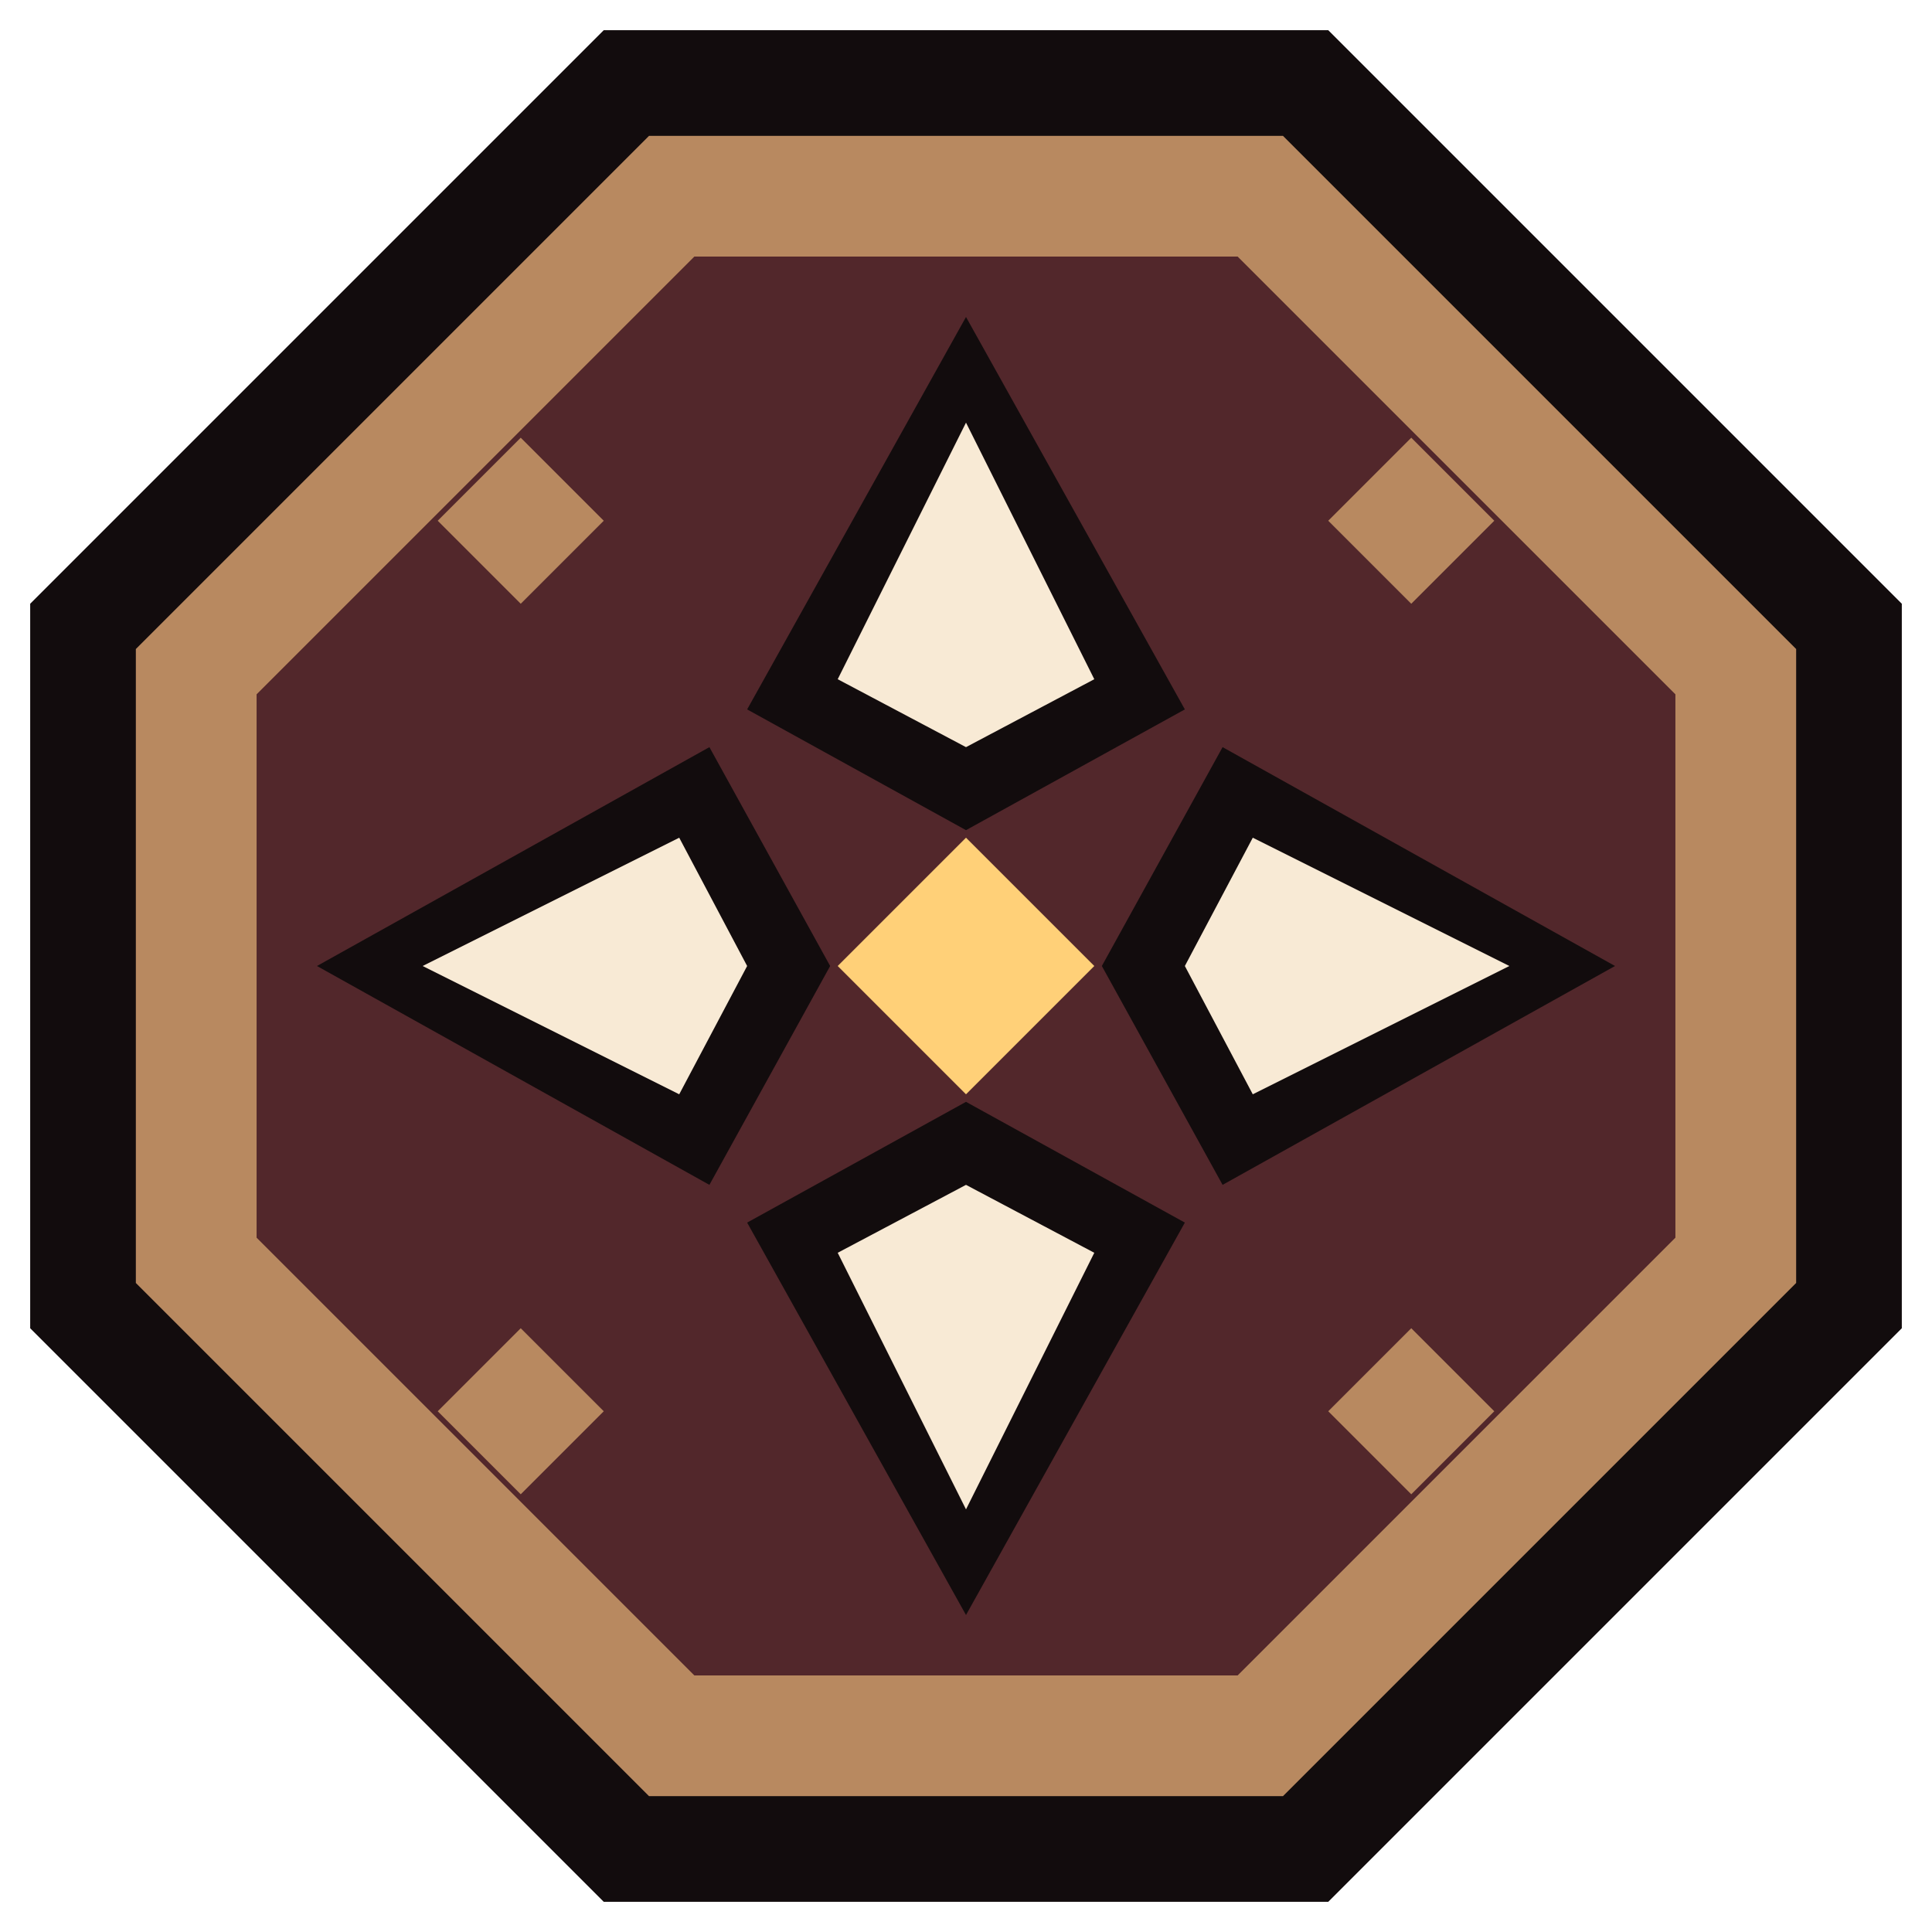
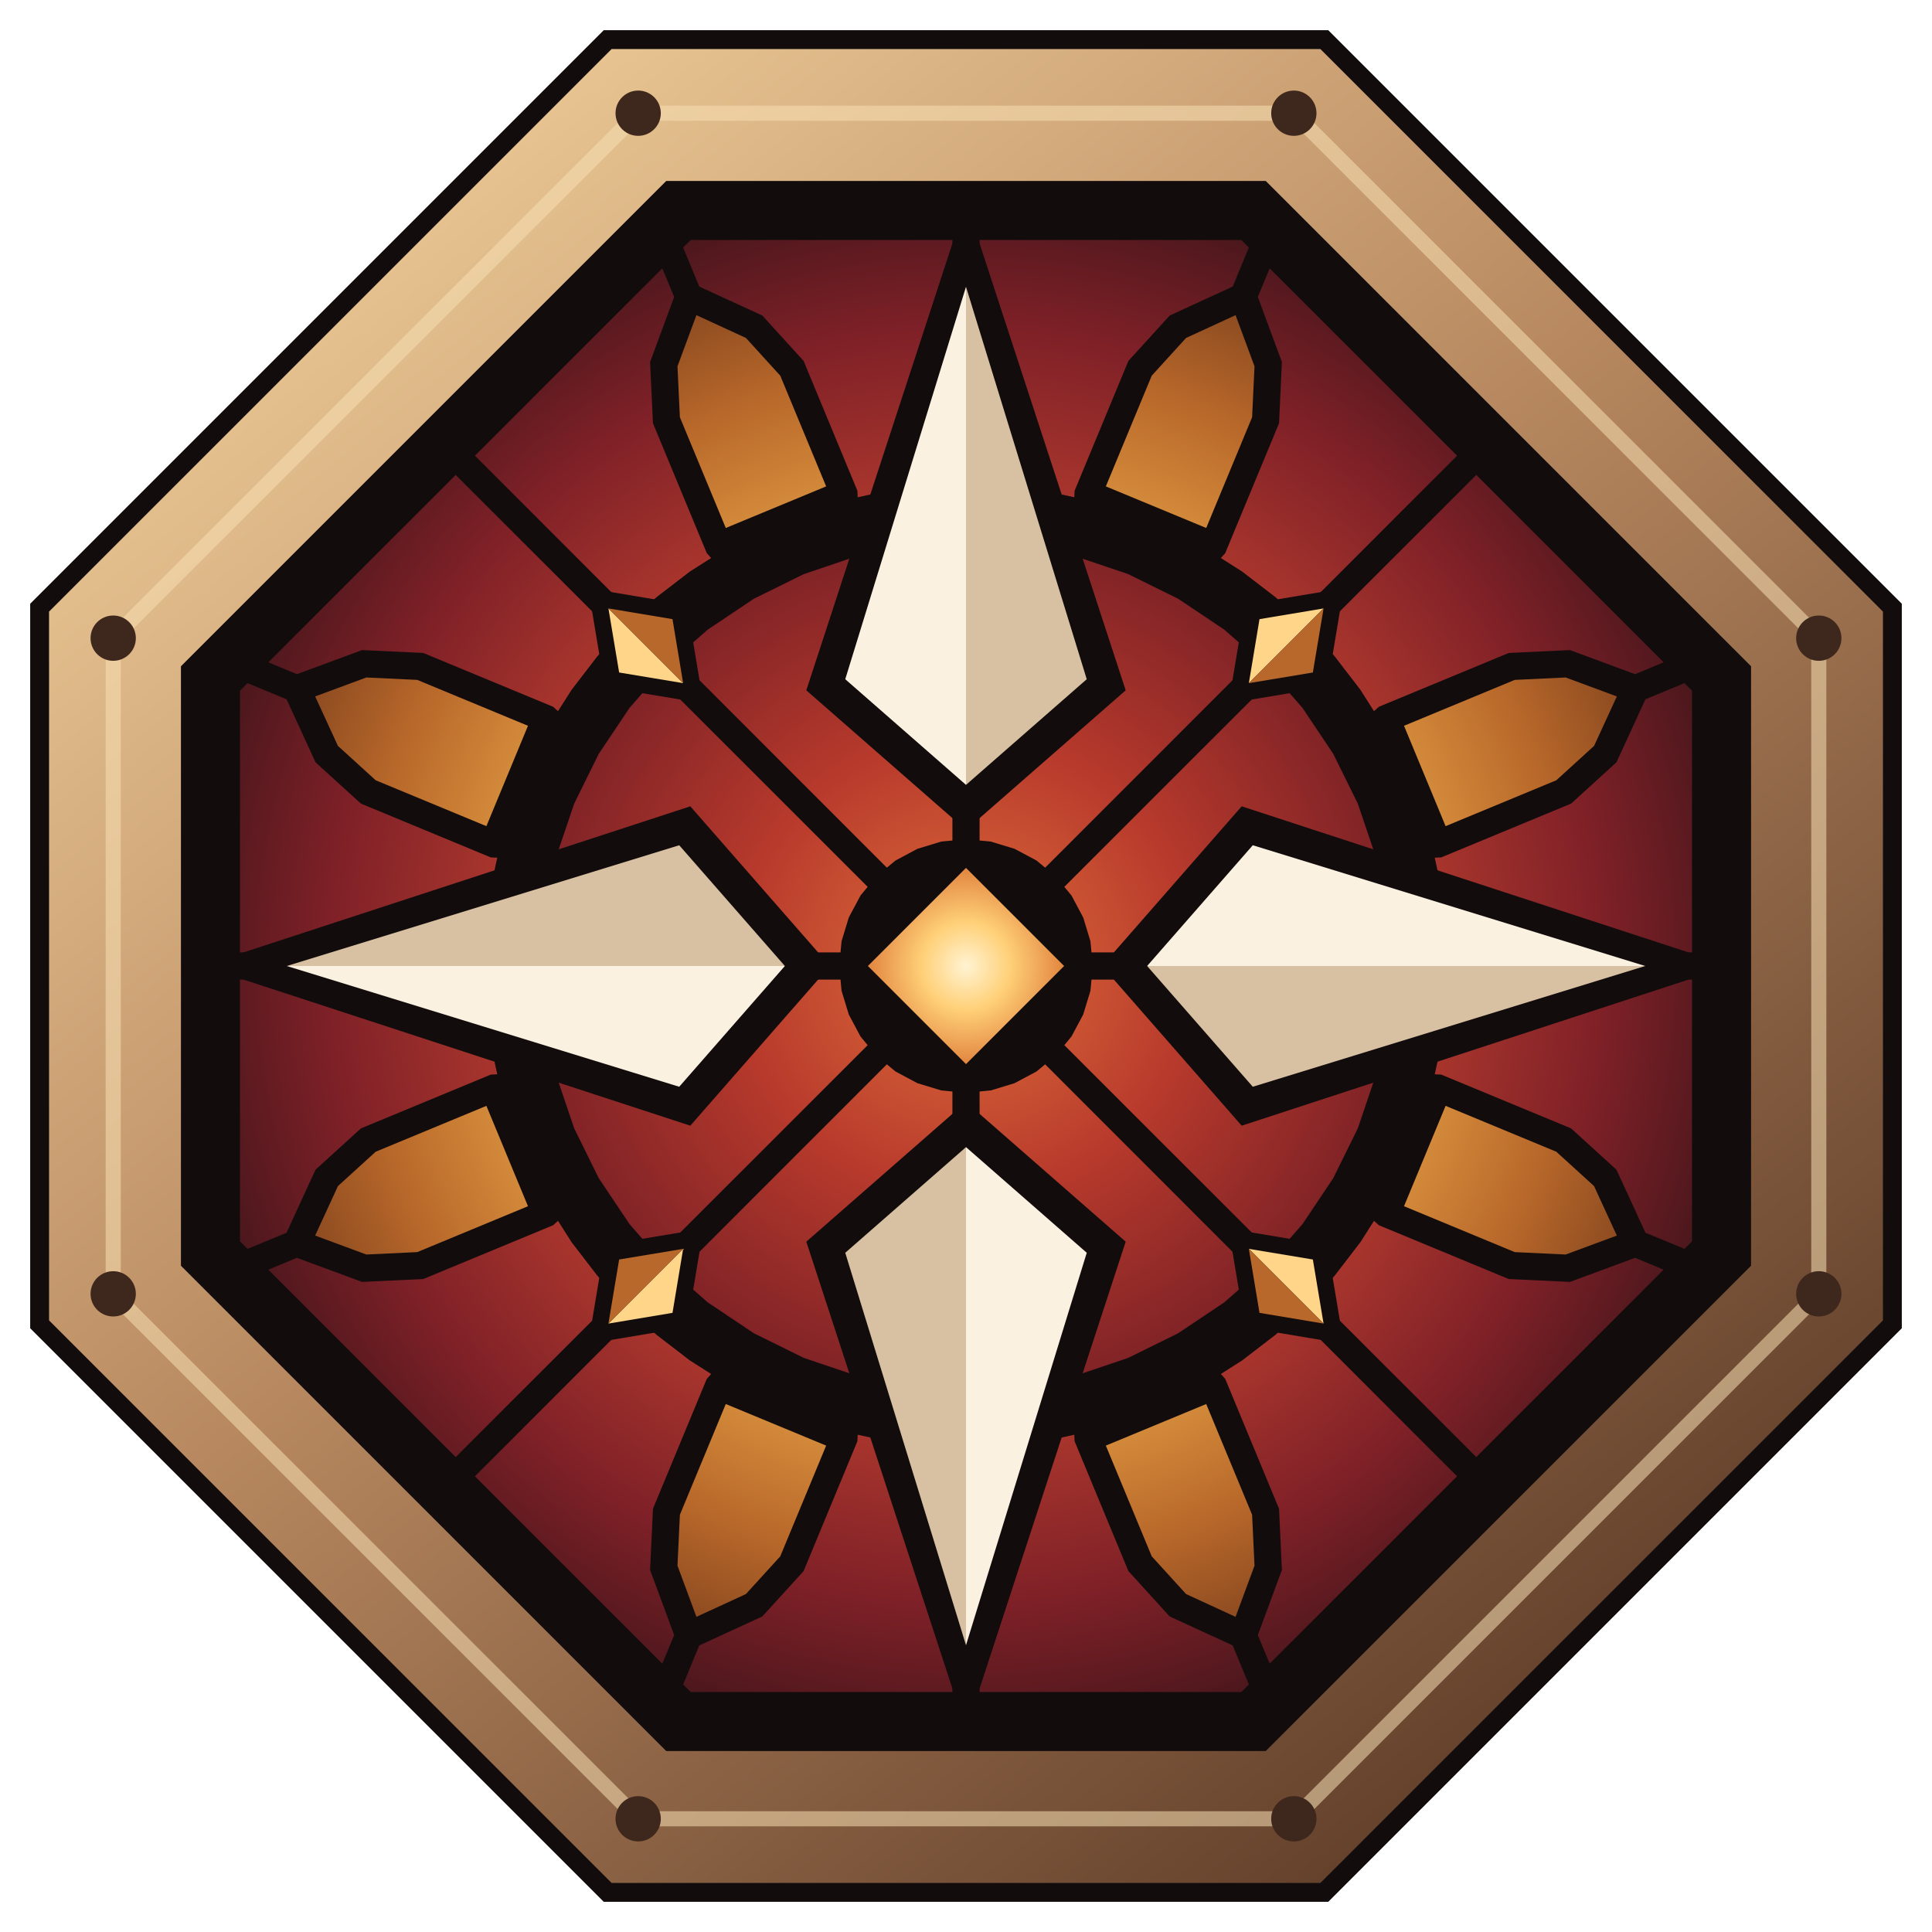
<svg xmlns="http://www.w3.org/2000/svg" width="256" height="256" viewBox="0 0 256 256">
-   <path fill="#120C0D" d="M80 4H176L252 80V176L176 252H80L4 176V80Z" />
-   <path fill="#B88960" d="M86 18H170L238 86V170L170 238H86L18 170V86Z" />
-   <path fill="#52272B" d="M92 34H164L222 92V164L164 222H92L34 164V92Z" />
-   <path fill="#120C0D" d="M128 42 157 94 128 110 99 94Z M214 128 162 157 146 128 162 99Z M128 214 99 162 128 146 157 162Z M42 128 94 99 110 128 94 157Z" />
-   <path fill="#F8EAD5" d="M128 56 145 90 128 99 111 90Z M200 128 166 145 157 128 166 111Z M128 200 111 166 128 157 145 166Z M56 128 90 111 99 128 90 145Z" />
-   <path fill="#FFD078" d="M128 111 145 128 128 145 111 128Z" />
-   <path fill="#B88960" d="M69 58 80 69 69 80 58 69Z M187 58 198 69 187 80 176 69Z M69 176 80 187 69 198 58 187Z M187 176 198 187 187 198 176 187Z" />
+   <defs>
+     <linearGradient id="gl-metal" gradientUnits="userSpaceOnUse" x1="40" y1="20" x2="216" y2="236">
+       <stop offset="0" stop-color="#EDCB98" />
+       <stop offset="0.45" stop-color="#B88960" />
+       <stop offset="1" stop-color="#5C3A27" />
+     </linearGradient>
+     <radialGradient id="gl-warm" gradientUnits="userSpaceOnUse" cx="128" cy="128" r="60">
+       <stop offset="0" stop-color="#E0703A" />
+       <stop offset="0.5" stop-color="#B83A2C" />
+       <stop offset="1" stop-color="#7A2026" />
+     </radialGradient>
+     <radialGradient id="gl-ruby" gradientUnits="userSpaceOnUse" cx="128" cy="128" r="106">
+       <stop offset="0.55" stop-color="#B23A2E" />
+       <stop offset="0.8" stop-color="#7E2027" />
+       <stop offset="1" stop-color="#43161B" />
+     </radialGradient>
+     <radialGradient id="gl-amber" gradientUnits="userSpaceOnUse" cx="128" cy="128" r="100">
+       <stop offset="0.55" stop-color="#E7A246" />
+       <stop offset="0.8" stop-color="#B8682A" />
+       <stop offset="1" stop-color="#7A3E1C" />
+     </radialGradient>
+     <radialGradient id="gl-ember" gradientUnits="userSpaceOnUse" cx="128" cy="128" r="13">
+       <stop offset="0" stop-color="#FFF3D2" />
+       <stop offset="0.45" stop-color="#FFD078" />
+       <stop offset="1" stop-color="#E2853F" />
+     </radialGradient>
+   </defs>
+   <path fill="#120C0D" d="M80 4 176 4 252 80 252 176 176 252 80 252 4 176 4 80Z" />
+   <path fill="url(#gl-metal)" fill-rule="evenodd" d="M81.04 6.5 174.96 6.5 249.5 81.04 249.5 174.96 174.96 249.5 81.04 249.5 6.5 174.96 6.5 81.04ZM88.28 24 167.72 24 232 88.28 232 167.72 167.72 232 88.28 232 24 167.72 24 88.28Z" />
+   <path fill="#F6DDB2" fill-rule="evenodd" fill-opacity="0.55" d="M84.14 14 171.86 14 242 84.14 242 171.86 171.86 242 84.14 242 14 171.86 14 84.14ZM84.97 16 171.03 16 240 84.97 240 171.03 171.03 240 84.97 240 16 171.03 16 84.97Z" />
+   <path fill="#3E271C" d="M81.56 15a3 3 0 1 0 6 0a3 3 0 1 0 -6 0ZM168.44 15a3 3 0 1 0 6 0a3 3 0 1 0 -6 0ZM238 84.56a3 3 0 1 0 6 0a3 3 0 1 0 -6 0ZM238 171.44a3 3 0 1 0 6 0a3 3 0 1 0 -6 0ZM168.44 241a3 3 0 1 0 6 0a3 3 0 1 0 -6 0ZM81.56 241a3 3 0 1 0 6 0a3 3 0 1 0 -6 0ZM12 171.44a3 3 0 1 0 6 0a3 3 0 1 0 -6 0ZM12 84.56a3 3 0 1 0 6 0a3 3 0 1 0 -6 0Z" />
+   <path fill="#120C0D" d="M88.28 24 167.72 24 232 88.28 232 167.72 167.72 232 88.28 232 24 167.72 24 88.28Z" />
+   <path fill="url(#gl-warm)" d="M129.8 111.37 131.28 111.51 134.43 112.47 137.34 114.02 138.49 114.97 166.38 87.07 162.21 83.42 156.1 79.33 149.51 76.08 142.54 73.72 135.34 72.28 129.8 71.92ZM141.03 117.51 141.98 118.66 143.53 121.57 144.49 124.72 144.63 126.2 184.08 126.2 183.72 120.66 182.28 113.46 179.92 106.49 176.67 99.9 172.58 93.79 168.93 89.62ZM144.63 129.8 144.49 131.28 143.53 134.43 141.98 137.34 141.03 138.49 168.93 166.38 172.58 162.21 176.67 156.1 179.92 149.51 182.28 142.54 183.72 135.34 184.08 129.8ZM138.49 141.03 137.34 141.98 134.43 143.53 131.28 144.49 129.8 144.63 129.8 184.08 135.34 183.72 142.54 182.28 149.51 179.92 156.1 176.67 162.21 172.58 166.38 168.93ZM126.2 144.63 124.72 144.49 121.57 143.53 118.66 141.98 117.51 141.03 89.62 168.93 93.79 172.58 99.9 176.67 106.49 179.92 113.46 182.28 120.66 183.72 126.2 184.08ZM114.97 138.49 114.02 137.34 112.47 134.43 111.51 131.28 111.37 129.8 71.92 129.8 72.28 135.34 73.72 142.54 76.08 149.51 79.33 156.1 83.42 162.21 87.07 166.38ZM111.37 126.2 111.51 124.72 112.47 121.57 114.02 118.66 114.97 117.51 87.07 89.62 83.42 93.79 79.33 99.9 76.08 106.49 73.72 113.46 72.28 120.66 71.92 126.2ZM117.51 114.97 118.66 114.02 121.57 112.47 124.72 111.51 126.2 111.37 126.2 71.92 120.66 72.28 113.46 73.72 106.49 76.08 99.9 79.33 93.79 83.42 89.62 87.07Z" />
+   <path fill="url(#gl-ruby)" d="M164.48 31.8 129.8 31.8 129.8 64.28 133.56 64.44 139.08 65.17 142.35 65.89 142.39 65.03 149.52 47.82 154.99 41.81 163.34 37.97 165.48 32.8ZM193.07 60.38 168.24 35.56 166.67 39.34 169.86 47.97 169.48 56.08 162.35 73.29 161.77 73.94 164.6 75.74 169.01 79.13 171.79 81.67ZM195.62 62.93 174.33 84.21 176.87 86.99 180.26 91.4 182.06 94.23 182.71 93.65 199.92 86.52 208.03 86.14 216.66 89.33 220.44 87.76ZM224.2 126.2 224.2 91.52 223.2 90.52 218.03 92.66 214.19 101.01 208.18 106.48 190.97 113.61 190.11 113.65 190.83 116.92 191.56 122.44 191.72 126.2ZM224.2 164.48 224.2 129.8 191.72 129.8 191.56 133.56 190.83 139.08 190.11 142.35 190.97 142.39 208.18 149.52 214.19 154.99 218.03 163.34 223.2 165.48ZM195.62 193.07 220.44 168.24 216.66 166.67 208.03 169.86 199.92 169.48 182.71 162.35 182.06 161.77 180.26 164.6 176.87 169.01 174.33 171.79ZM193.07 195.62 171.79 174.33 169.01 176.87 164.6 180.26 161.77 182.06 162.35 182.71 169.48 199.92 169.86 208.03 166.67 216.66 168.24 220.44ZM129.8 224.2 164.48 224.2 165.48 223.2 163.34 218.03 154.99 214.19 149.52 208.18 142.39 190.97 142.35 190.11 139.08 190.83 133.56 191.56 129.8 191.72ZM91.52 224.2 126.2 224.2 126.2 191.72 122.44 191.56 116.92 190.83 113.65 190.11 113.61 190.97 106.48 208.18 101.01 214.19 92.66 218.03 90.52 223.2ZM62.93 195.62 87.76 220.44 89.33 216.66 86.14 208.03 86.52 199.92 93.65 182.71 94.23 182.06 91.4 180.26 86.99 176.87 84.21 174.33ZM60.38 193.07 81.67 171.79 79.13 169.01 75.74 164.6 73.94 161.77 73.29 162.35 56.08 169.48 47.97 169.86 39.34 166.67 35.56 168.24ZM31.8 129.8 31.8 164.48 32.8 165.48 37.97 163.34 41.81 154.99 47.82 149.52 65.03 142.39 65.89 142.35 65.17 139.08 64.44 133.56 64.28 129.8ZM31.8 91.52 31.8 126.2 64.28 126.2 64.44 122.44 65.17 116.92 65.89 113.65 65.03 113.61 47.82 106.48 41.81 101.01 37.97 92.66 32.8 90.52ZM60.38 62.93 35.56 87.76 39.34 89.33 47.97 86.14 56.08 86.52 73.29 93.65 73.94 94.23 75.74 91.4 79.13 86.99 81.67 84.21ZM62.93 60.38 84.21 81.67 86.99 79.13 91.4 75.74 94.23 73.94 93.65 73.29 86.52 56.08 86.14 47.97 89.33 39.34 87.76 35.56ZM126.2 31.8 91.52 31.8 90.52 32.8 92.66 37.97 101.01 41.81 106.48 47.82 113.61 65.03 113.65 65.89 116.92 65.17 122.44 64.44 126.2 64.28Z" />
+   <path fill="url(#gl-amber)" d="M146.53 64.45 159.83 69.96 165.91 55.29 166.23 48.54 163.72 41.76 157.16 44.78 152.61 49.78ZM186.04 96.17 191.55 109.47 206.22 103.39 211.22 98.84 214.24 92.28 207.46 89.77 200.71 90.09ZM191.55 146.53 186.04 159.83 200.71 165.91 207.46 166.23 214.24 163.72 211.22 157.16 206.22 152.61ZM159.83 186.04 146.53 191.55 152.61 206.22 157.16 211.22 163.72 214.24 166.23 207.46 165.91 200.71ZM109.47 191.55 96.17 186.04 90.09 200.71 89.77 207.46 92.28 214.24 98.84 211.22 103.39 206.22ZM69.96 159.83 64.45 146.53 49.78 152.61 44.78 157.16 41.76 163.72 48.54 166.23 55.29 165.91ZM64.45 109.47 69.96 96.17 55.29 90.09 48.54 89.77 41.76 92.28 44.78 98.84 49.78 103.39ZM96.17 69.96 109.47 64.45 103.39 49.78 98.84 44.78 92.28 41.76 89.77 48.54 90.09 55.29Z" />
+   <path fill="#120C0D" fill-rule="evenodd" d="M66 128a62 62 0 1 0 124 0a62 62 0 1 0 -124 0ZM70 128a58 58 0 1 0 116 0a58 58 0 1 0 -116 0Z" />
+   <path fill="#120C0D" d="M178.05 77.95 175.87 91.02 162.8 93.2 164.98 80.13ZM178.05 178.05 164.98 175.87 162.8 162.8 175.87 164.98ZM77.95 178.05 80.13 164.98 93.2 162.8 91.02 175.87ZM77.95 77.95 91.02 80.13 93.2 93.2 80.13 91.02Z" />
+   <path fill="#FFD58A" d="M175.38 80.62 165.48 90.52 166.89 82.04ZM175.38 175.38 165.48 165.48 173.96 166.89ZM80.62 175.38 90.52 165.48 89.11 173.96ZM80.62 80.62 90.52 90.52 82.04 89.11Z" />
+   <path fill="#B8682A" d="M175.38 80.62 173.96 89.11 165.48 90.52ZM175.38 175.38 166.89 173.96 165.48 165.48ZM80.62 175.38 82.04 166.89 90.52 165.48ZM80.62 80.62 89.11 82.04 90.52 90.52Z" />
+   <path fill="#120C0D" d="M128 26.75 149.16 91.47 128 109.98 106.84 91.47ZM229.25 128 164.53 149.16 146.02 128 164.53 106.84ZM128 229.25 106.84 164.53 128 146.02 149.16 164.53ZM26.75 128 91.47 106.84 109.98 128 91.47 149.16Z" />
+   <path fill="#FBF1E1" d="M128 38 128 104 112 90ZM218 128 152 128 166 112ZM128 218 128 152 144 166ZM38 128 104 128 90 144Z" />
+   <path fill="#D8C1A2" d="M128 38 144 90 128 104ZM218 128 166 144 152 128ZM128 218 112 166 128 152ZM38 128 90 112 104 128Z" />
+   <path fill="#120C0D" d="M128 110 146 128 128 146 110 128Z" />
+   <path fill="url(#gl-ember)" d="M128 115 141 128 128 141 115 128Z" />
</svg>
